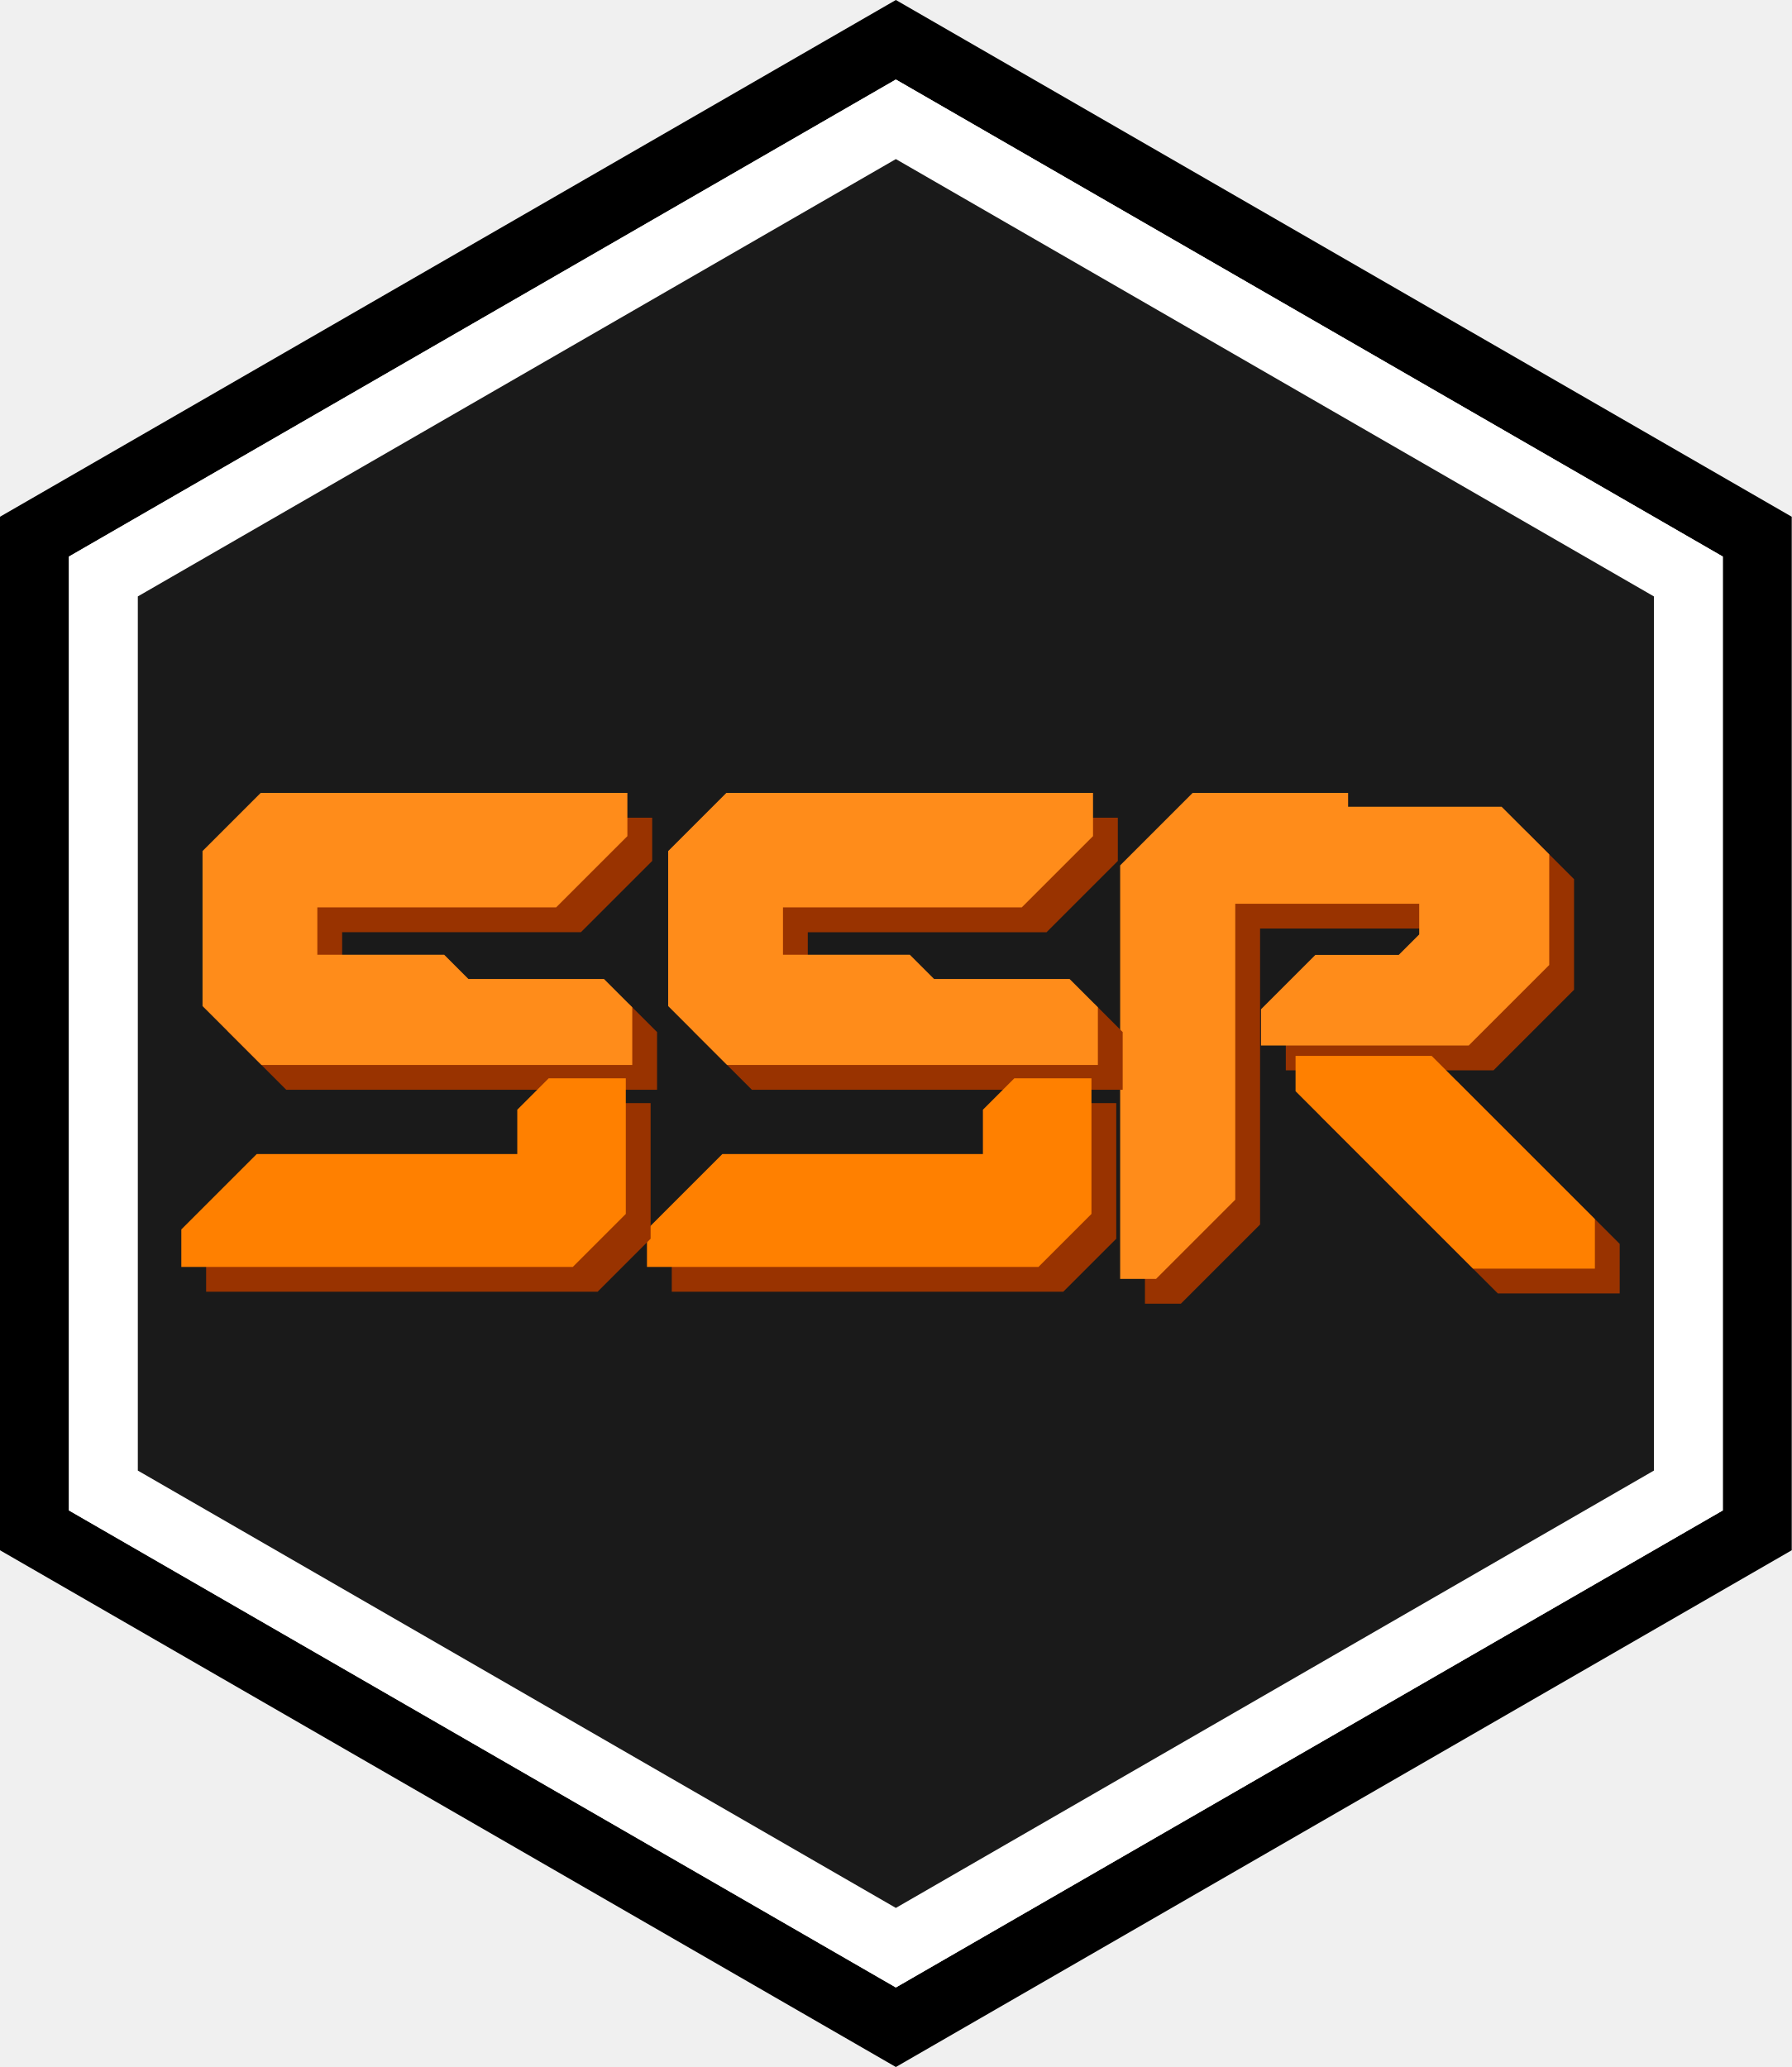
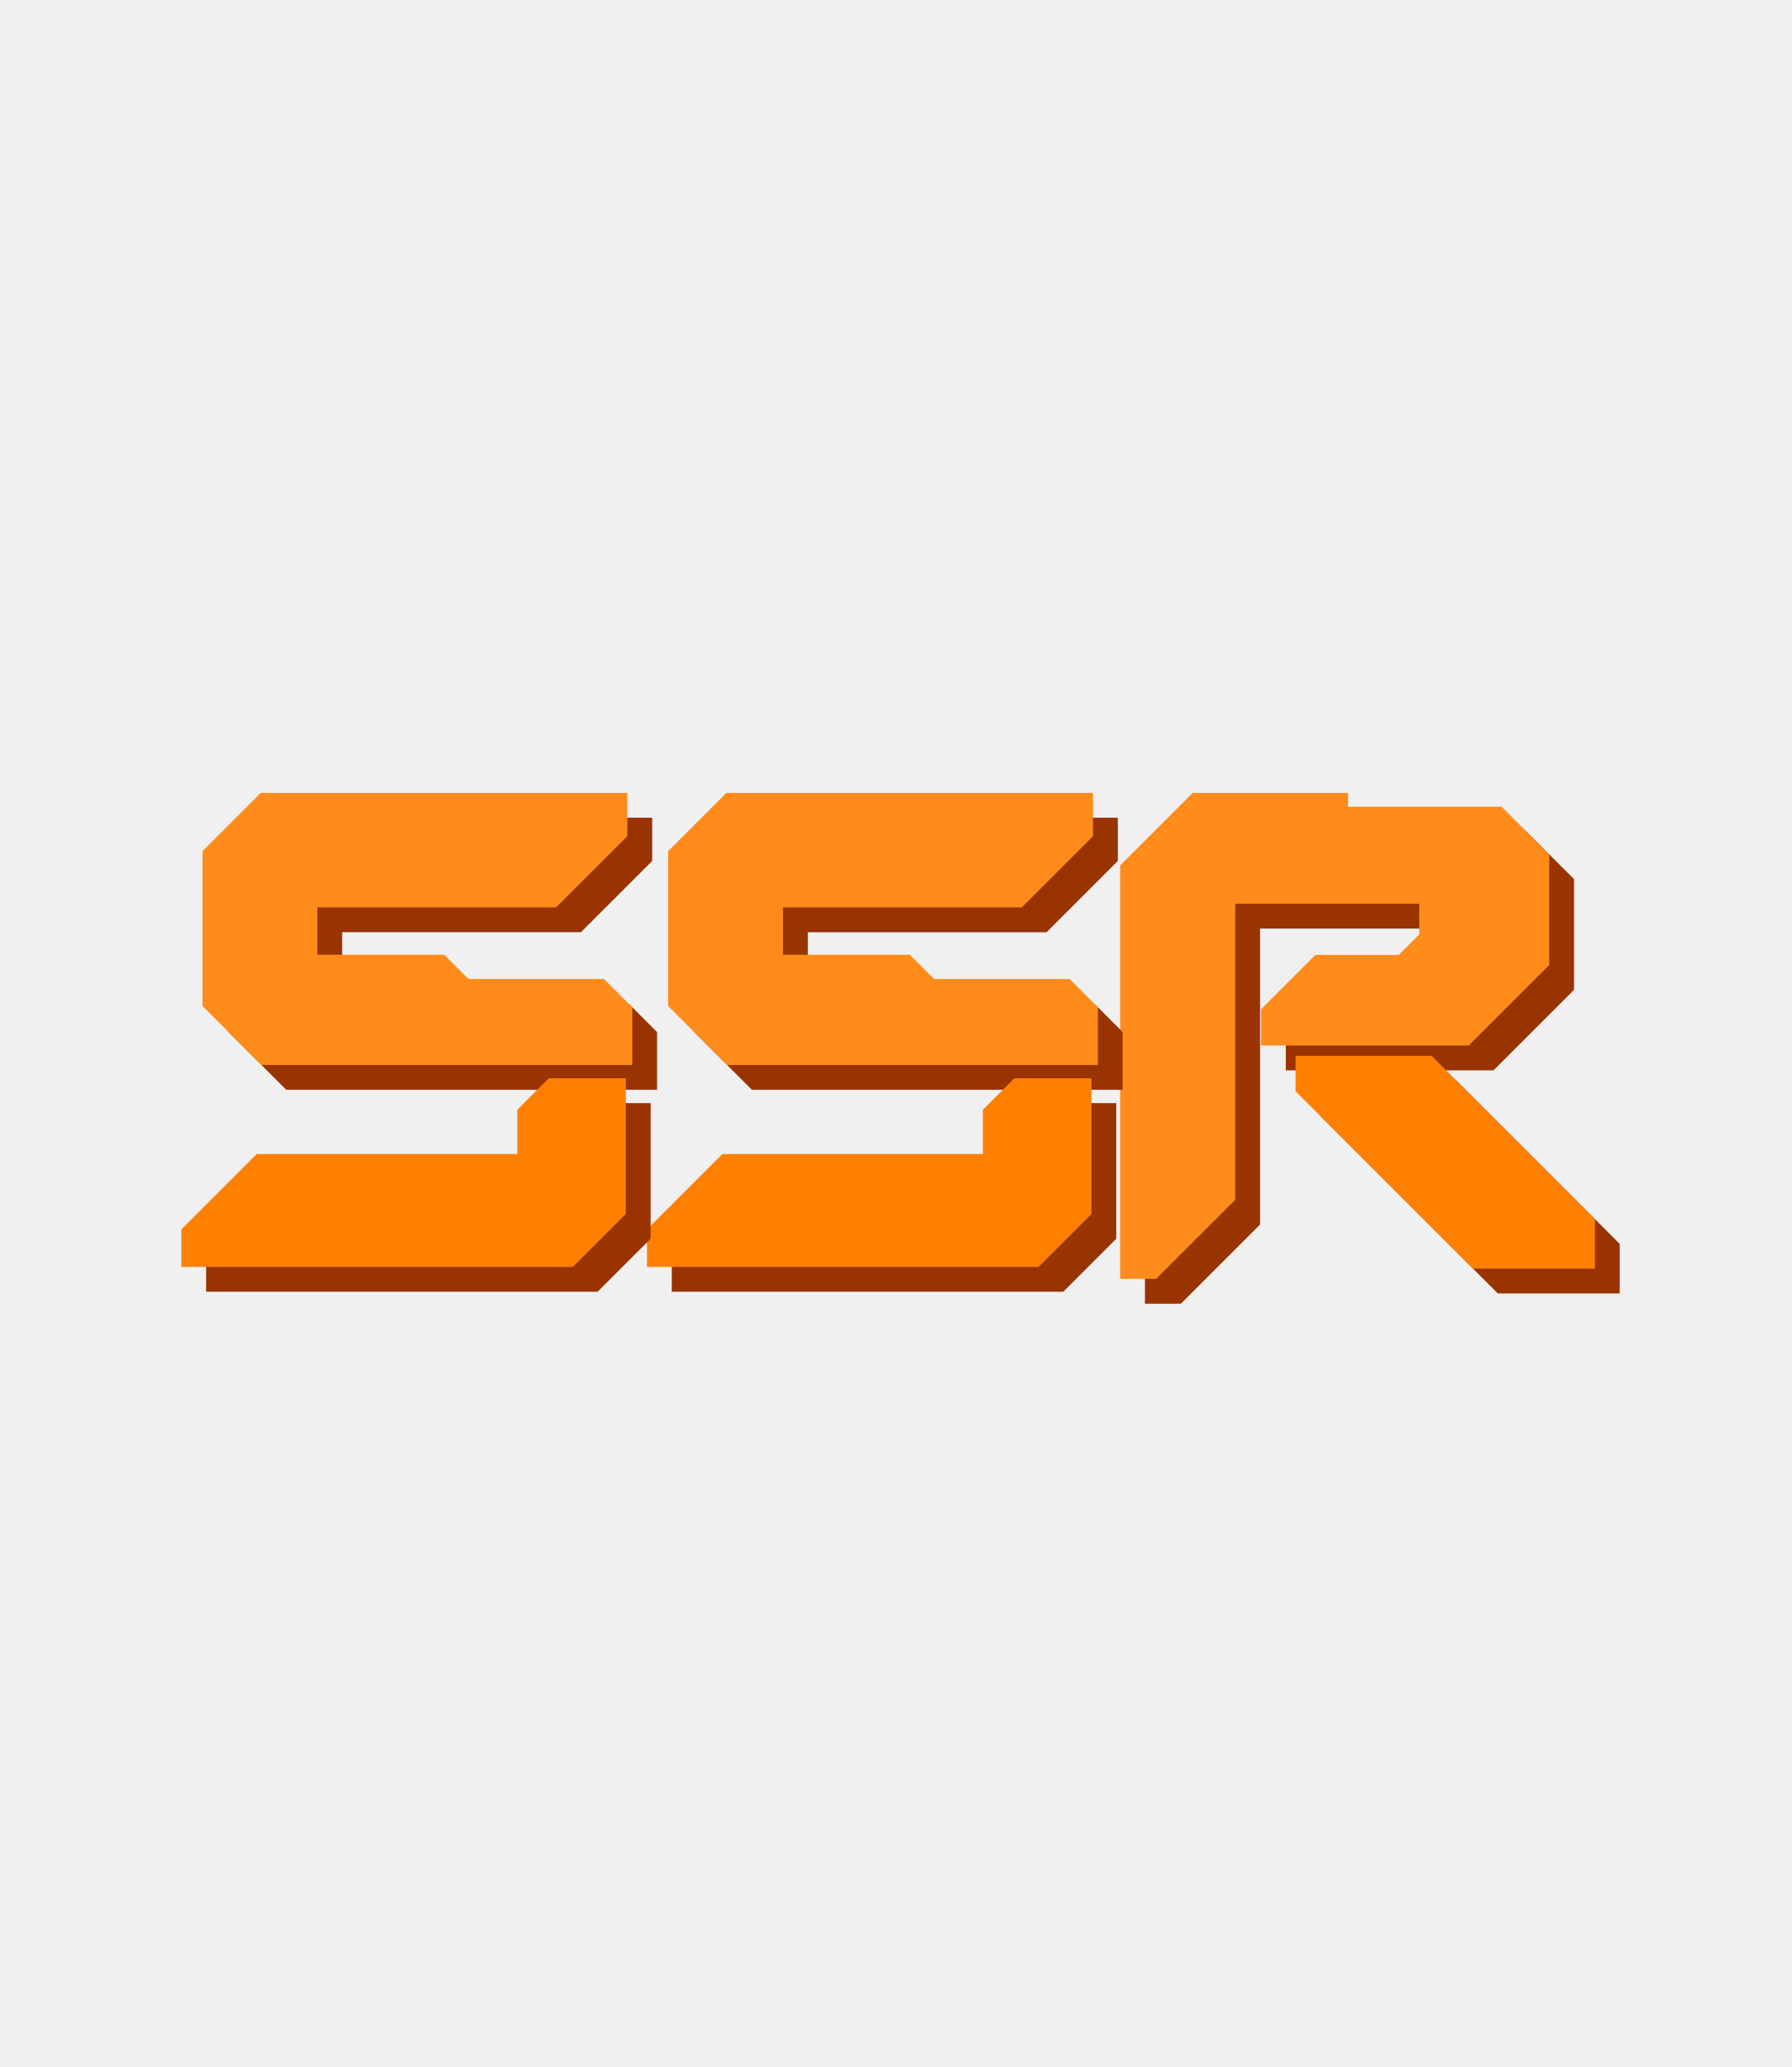
<svg xmlns="http://www.w3.org/2000/svg" viewBox="0 0 130 150" version="1.1" id="svg1" width="130" height="150" xml:space="preserve">
  <defs id="defs1" />
-   <polygon points="61.8,53.78 31,71.56 0.2,53.78 0.2,18.22 31,0.44 61.8,18.22 " fill="none" stroke="#ff3b57" stroke-width="1" id="polygon1-5" style="display:inline;mix-blend-mode:normal;fill:none;fill-opacity:1;stroke:#000000;stroke-width:2.465;stroke-dasharray:none;stroke-dashoffset:0;stroke-opacity:1" transform="matrix(2.029196,0,0,2.027961,2.09495,1.993413)" />
-   <path id="polygon1" style="display:inline;mix-blend-mode:normal;fill:#1a1a1a;stroke:#ffffff;stroke-width:5;stroke-dasharray:none;stroke-opacity:1" d="m 7.5,41.838 c 0,22.108 0,44.216 0,66.324 19.167,11.06 38.333,22.12 57.5,33.18 19.167,-11.06 38.333,-22.12 57.5,-33.18 0,-22.108 0,-44.216 0,-66.324 C 103.333,30.778 84.167,19.718 65,8.658 45.833,19.718 26.667,30.778 7.5,41.838 Z" />
  <path style="opacity:1;fill:#993300;fill-opacity:1;stroke:none;stroke-width:5;stroke-linecap:square;stroke-linejoin:bevel" d="m 95.8,78.425 h 9.875 l 11.844,11.844 v 3.594 h -8.844 l -12.875,-12.875 z" id="path5-2" />
  <path style="opacity:1;fill:#993300;fill-opacity:1;stroke:none;stroke-width:5;stroke-linecap:square;stroke-linejoin:bevel" d="M 88.332,59.341 83.073,64.6 v 30.008 h 2.607 l 5.745,-5.745 V 67.384 h 13.347 v 2.228 l -1.486,1.486 h -6.049 l -3.944,3.944 v 2.632 h 15.069 l 5.844,-5.844 v -8.031 l -3.453,-3.453 H 99.612 v -1.006 z" id="path4-3" />
  <path style="opacity:1;fill:#ff8000;stroke:none;stroke-width:5;stroke-linecap:square;stroke-linejoin:bevel;fill-opacity:1" d="m 94,76.625 h 9.875 l 11.844,11.844 v 3.594 H 106.875 l -12.875,-12.875 z" id="path5" />
  <path style="opacity:1;fill:#ff8c1a;stroke:none;stroke-width:5;stroke-linecap:square;stroke-linejoin:bevel;fill-opacity:1" d="m 86.532,57.541 -5.259,5.259 v 30.008 h 2.607 l 5.745,-5.745 V 65.584 h 13.347 v 2.228 l -1.486,1.486 h -6.049 l -3.944,3.944 v 2.632 H 106.562 l 5.844,-5.844 v -8.031 l -3.453,-3.453 H 97.813 V 57.541 Z" id="path4" />
  <path style="fill:#993300;fill-opacity:1;stroke:none;stroke-width:5;stroke-linecap:square;stroke-linejoin:bevel" d="m 75.397,80.05 -2.281,2.281 v 3.219 h -18.906 l -5.469,5.469 v 2.719 h 28.406 l 3.844,-3.844 v -9.844 z" id="path3-1-8" />
  <path style="fill:#993300;fill-opacity:1;stroke:none;stroke-width:5;stroke-linecap:square;stroke-linejoin:bevel" d="M 81.105,59.341 H 54.5 l -4.221,4.221 v 11.247 l 4.276,4.276 H 81.458 V 74.897 L 79.403,72.842 H 69.57 L 67.813,71.086 H 58.61 V 67.65 H 75.934 L 81.105,62.479 Z" id="path2-7-5" />
  <path style="fill:#ff8000;fill-opacity:1;stroke:none;stroke-width:5;stroke-linecap:square;stroke-linejoin:bevel" d="m 73.597,78.25 -2.281,2.281 v 3.219 H 52.41 l -5.469,5.469 v 2.719 H 75.347 L 79.191,88.094 v -9.844 z" id="path3-7" />
  <path style="fill:#ff8c1a;fill-opacity:1;stroke:none;stroke-width:5;stroke-linecap:square;stroke-linejoin:bevel" d="M 79.305,57.541 H 52.7 l -4.221,4.221 v 11.247 l 4.276,4.276 H 79.658 V 73.097 L 77.603,71.042 H 67.77 L 66.013,69.285 H 56.81 V 65.849 h 17.324 l 5.171,-5.171 z" id="path2-6" />
  <path style="opacity:1;fill:#993300;fill-opacity:1;stroke:none;stroke-width:5;stroke-linecap:square;stroke-linejoin:bevel" d="m 41.612,80.05 -2.281,2.281 v 3.219 H 20.425 l -5.469,5.469 v 2.719 h 28.406 l 3.844,-3.844 v -9.844 z" id="path3-1" />
  <path style="opacity:1;fill:#993300;fill-opacity:1;stroke:none;stroke-width:5;stroke-linecap:square;stroke-linejoin:bevel" d="M 47.32,59.341 H 20.715 l -4.221,4.221 v 11.247 l 4.276,4.276 H 47.673 V 74.897 L 45.618,72.842 H 35.785 l -1.757,-1.757 h -9.203 v -3.436 h 17.324 l 5.171,-5.171 z" id="path2-7" />
  <path style="opacity:1;fill:#ff8000;stroke:none;stroke-width:5;stroke-linecap:square;stroke-linejoin:bevel;fill-opacity:1" d="m 39.812,78.25 -2.281,2.281 v 3.219 H 18.625 l -5.469,5.469 v 2.719 H 41.562 l 3.844,-3.844 v -9.844 z" id="path3" />
  <path style="opacity:1;fill:#ff8c1a;stroke:none;stroke-width:5;stroke-linecap:square;stroke-linejoin:bevel;fill-opacity:1" d="M 45.52,57.541 H 18.915 l -4.221,4.221 v 11.247 l 4.276,4.276 H 45.874 V 73.097 L 43.819,71.042 H 33.985 L 32.229,69.285 H 23.025 V 65.849 H 40.349 L 45.52,60.679 Z" id="path2" />
</svg>
